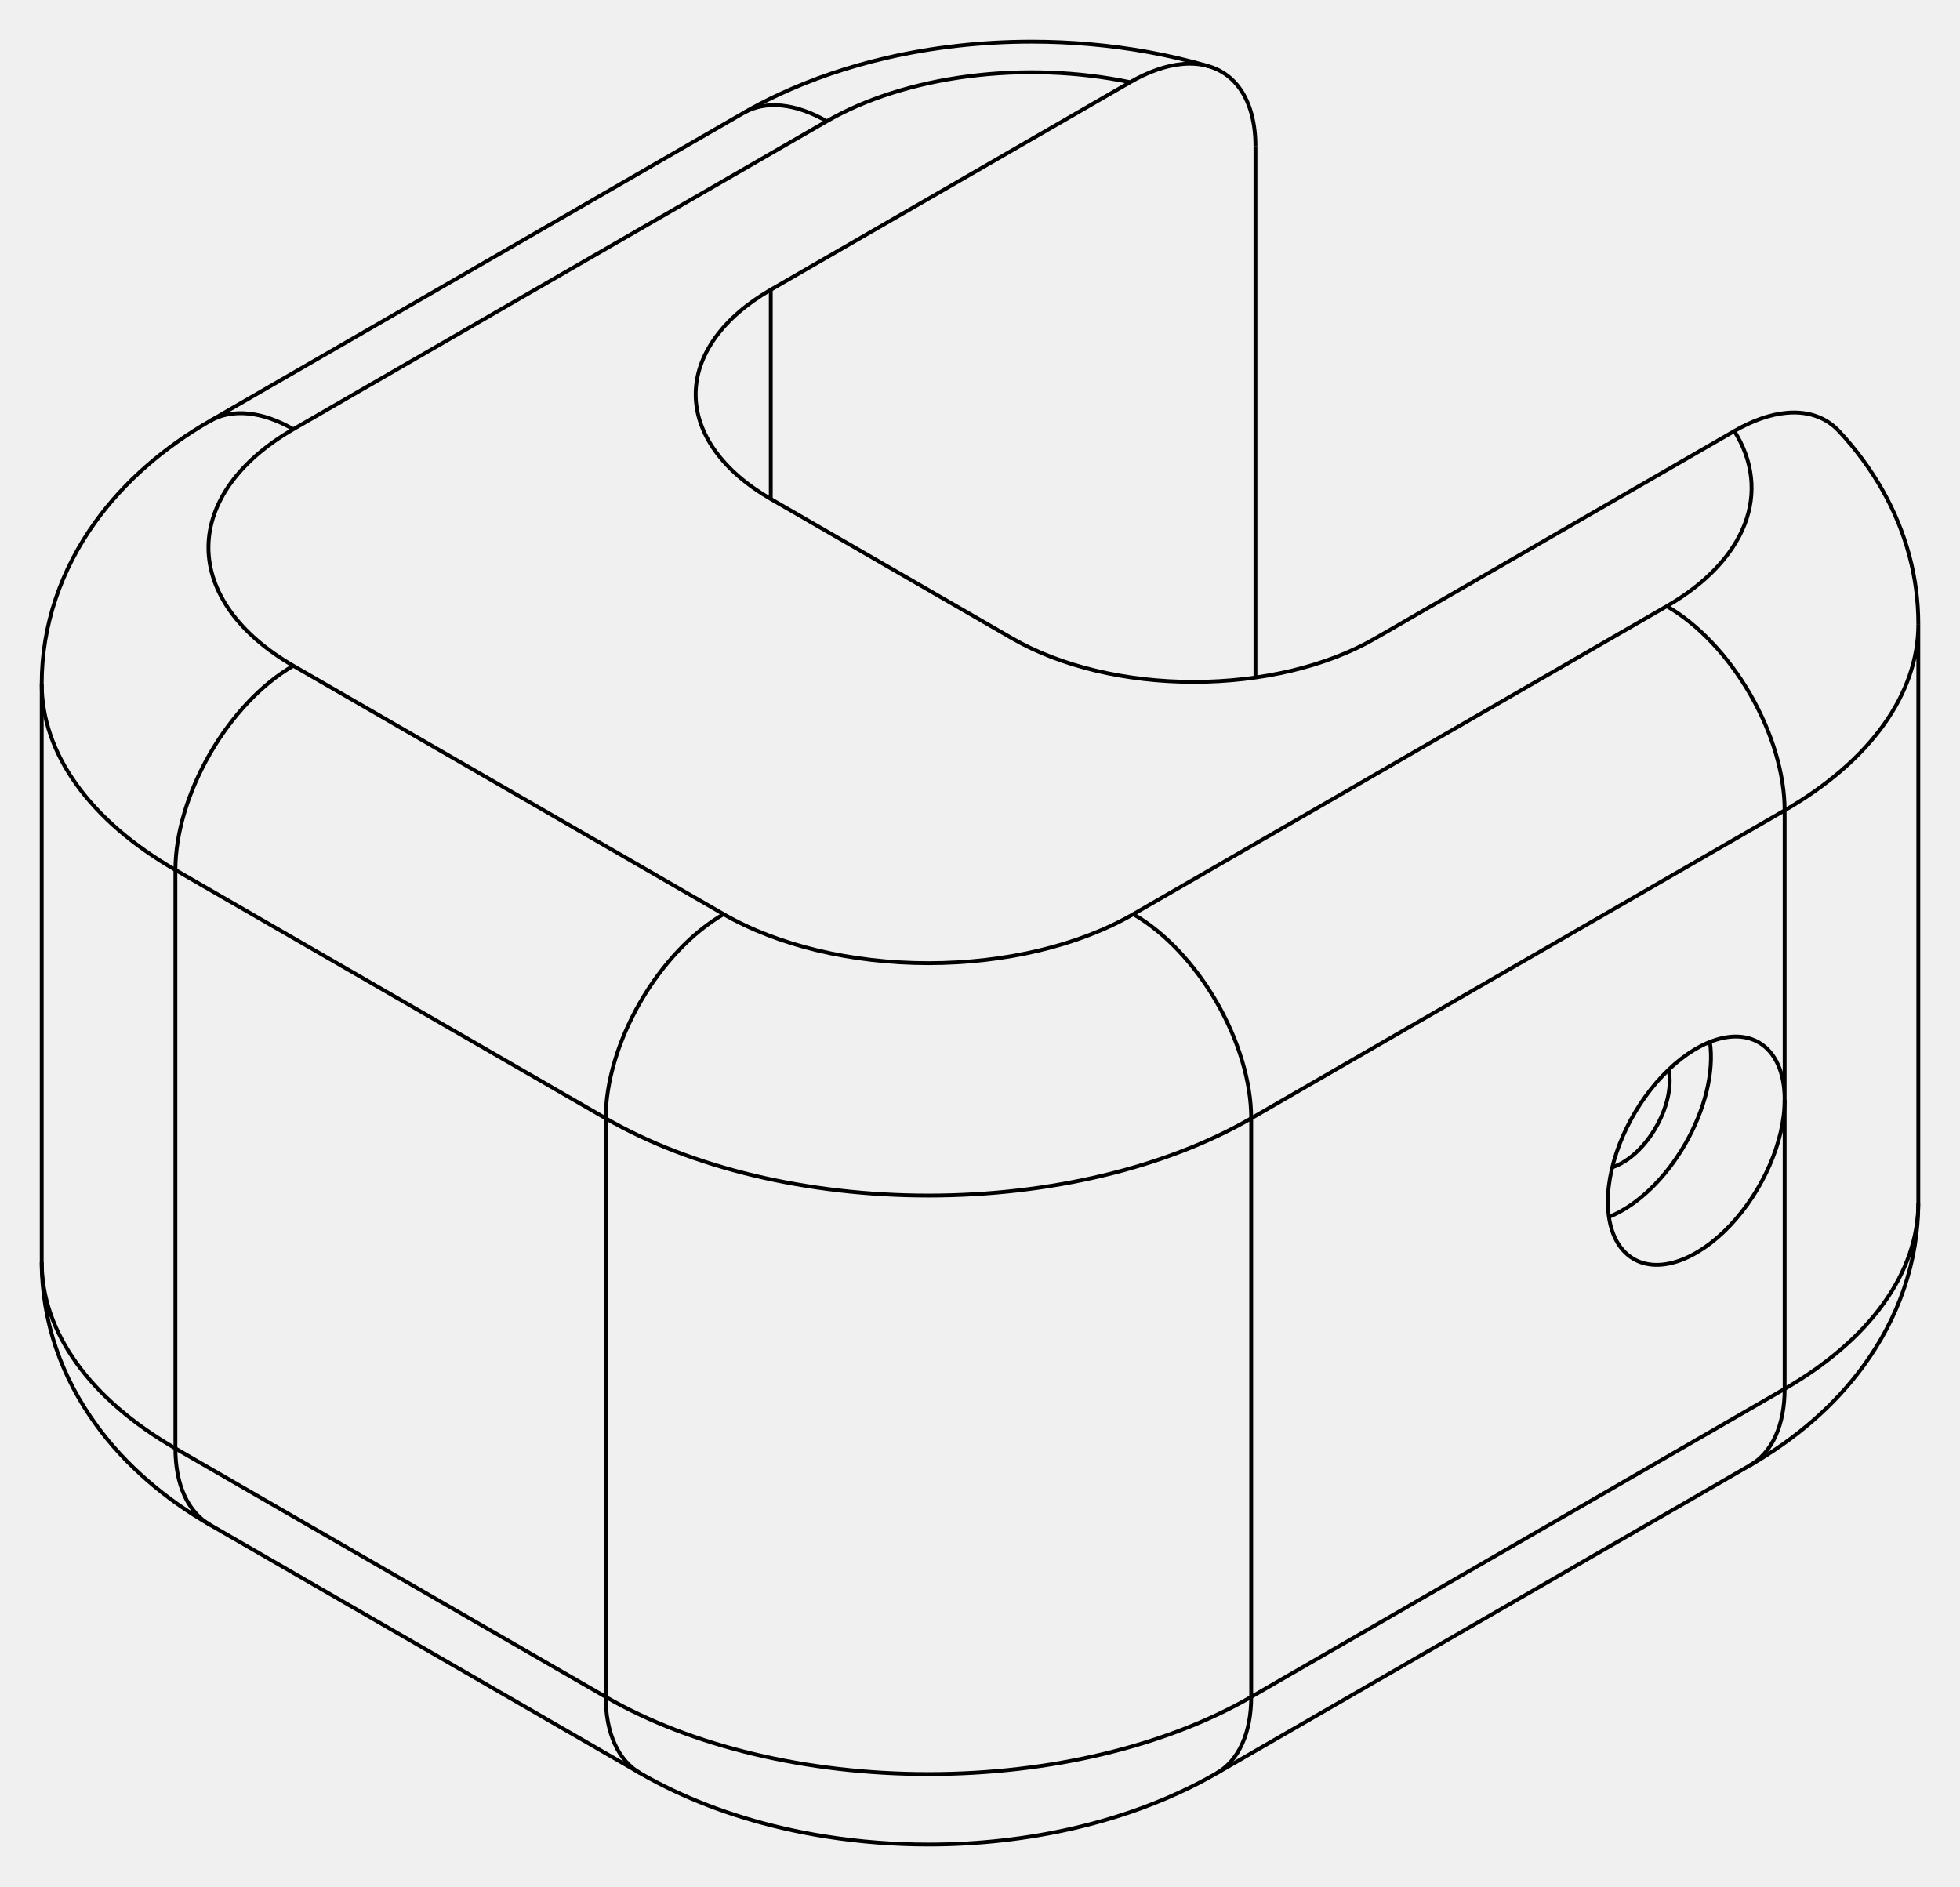
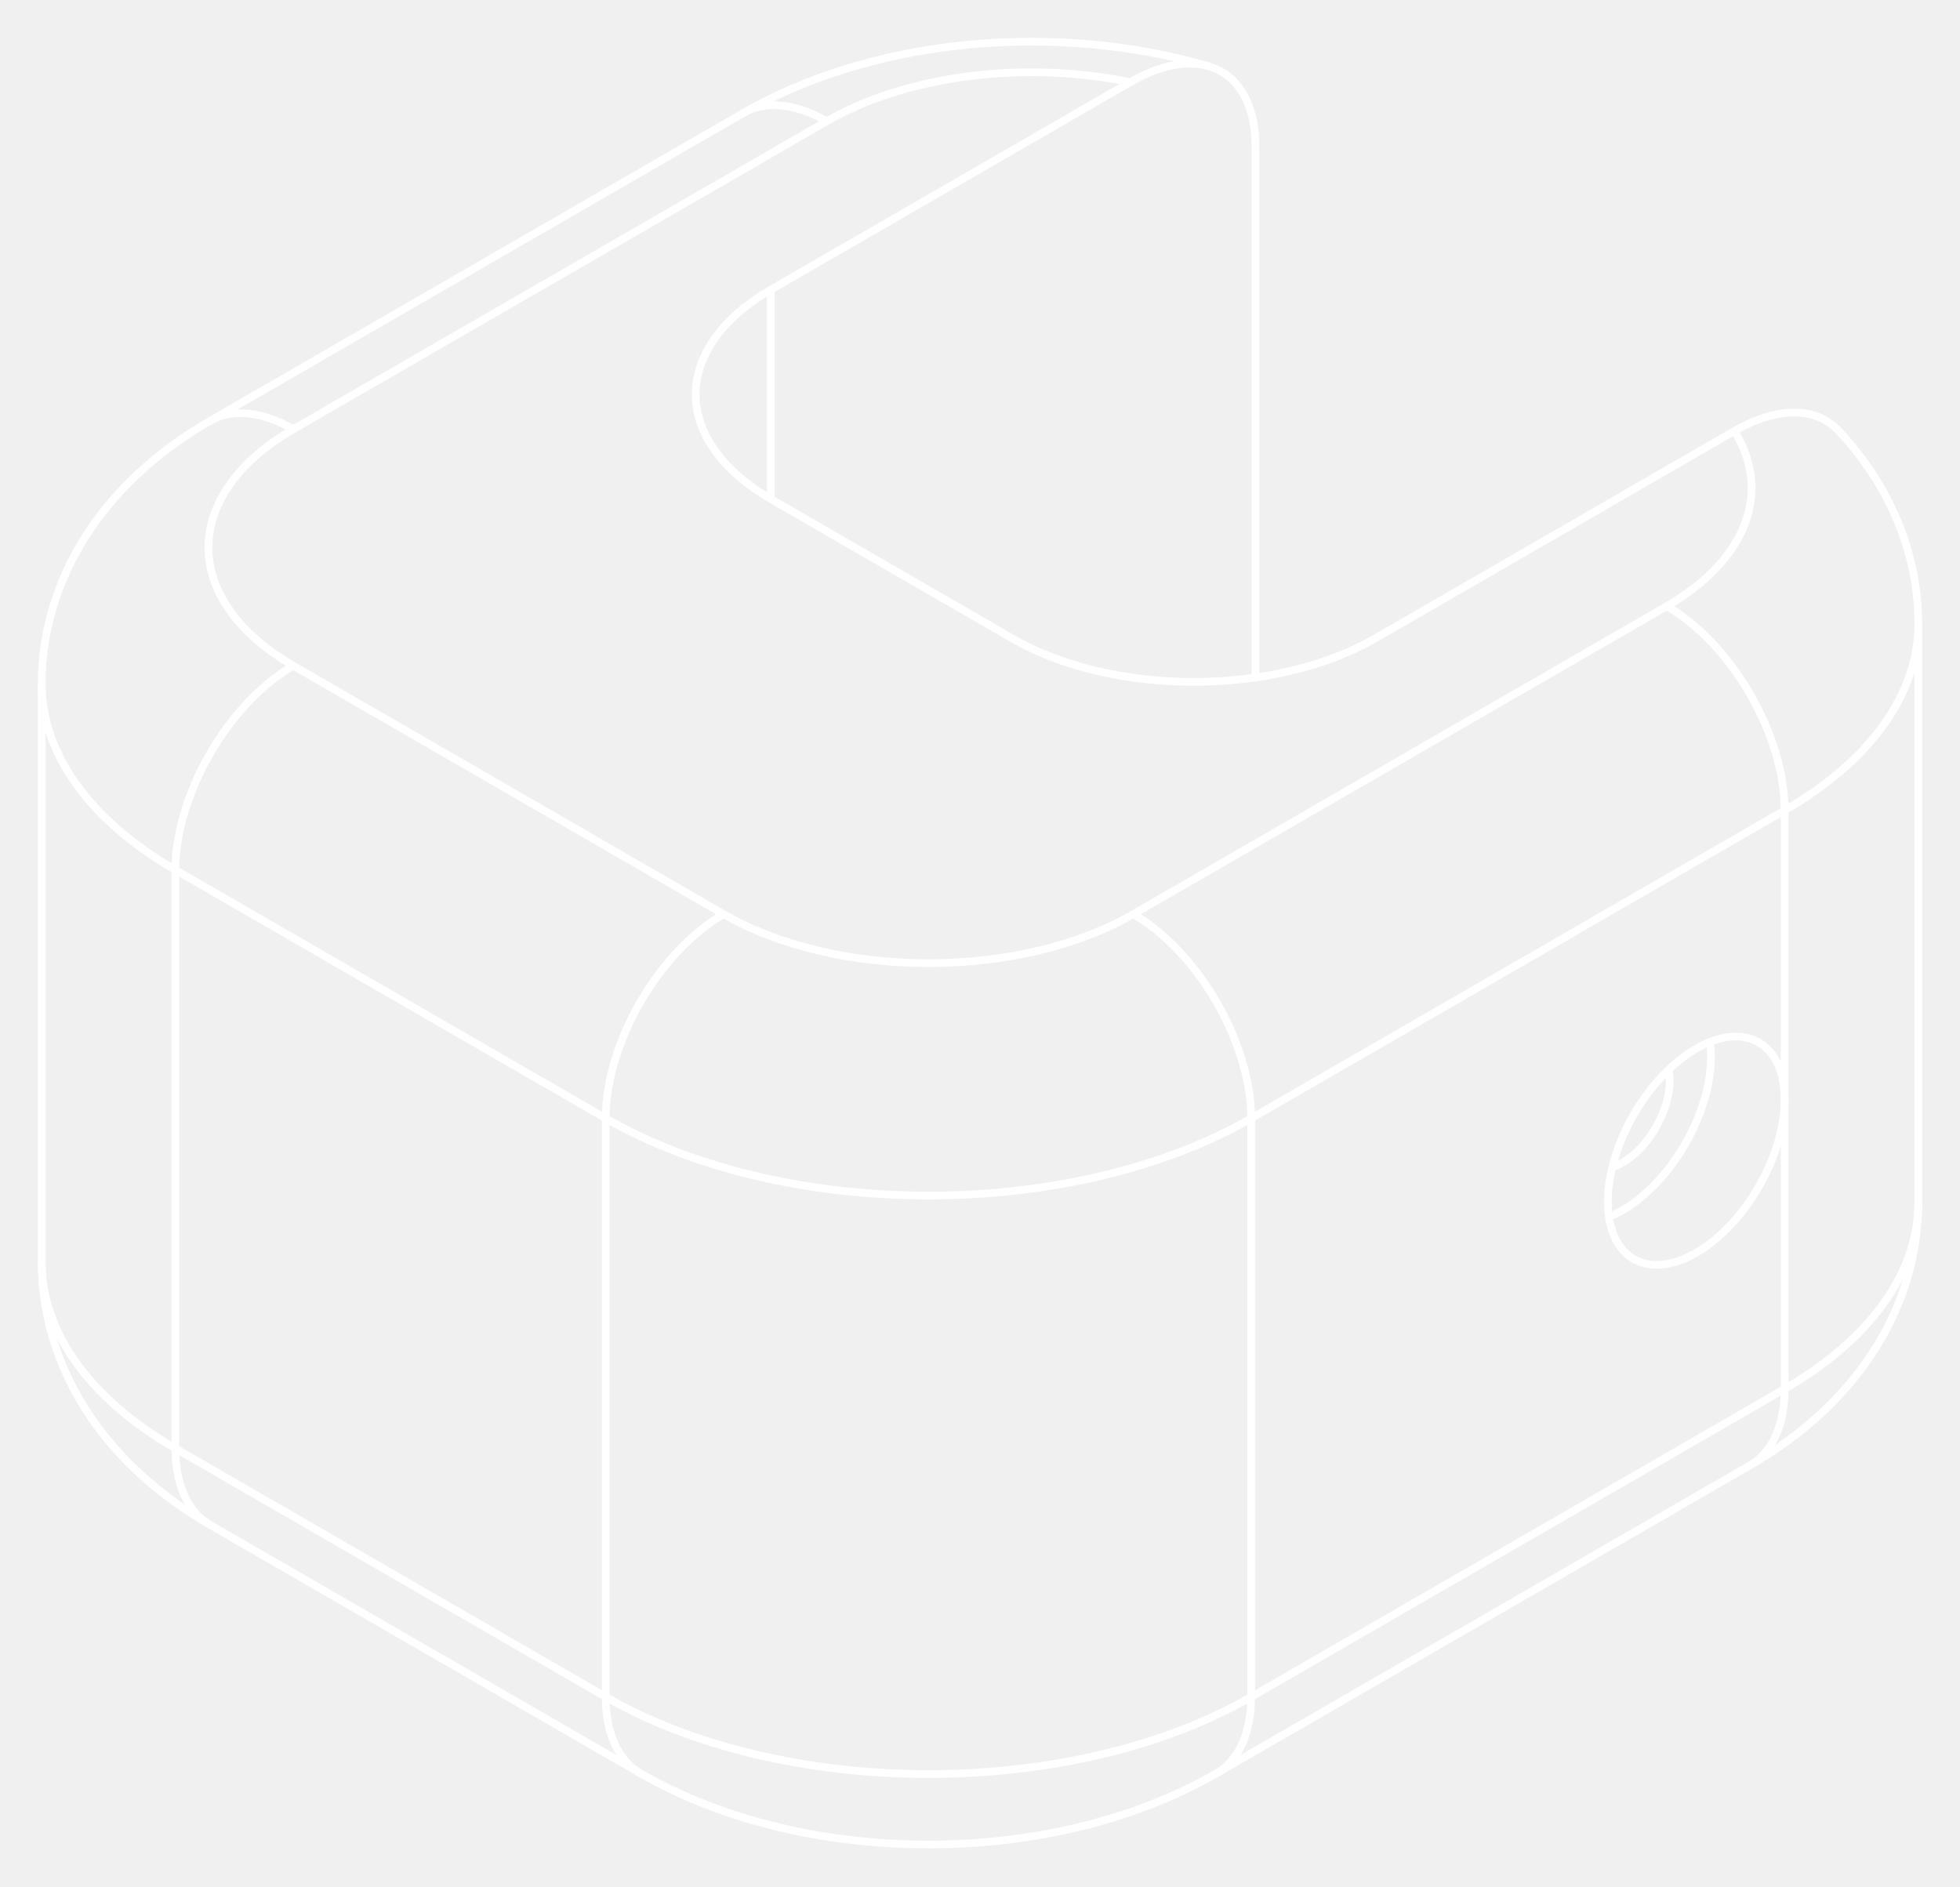
- <svg xmlns="http://www.w3.org/2000/svg" version="1.1" viewBox="-23.369 -22.71 47.023 45.256" fill="none" stroke="black" stroke-width="0.2%" vector-effect="non-scaling-stroke">
+ <svg xmlns="http://www.w3.org/2000/svg" version="1.1" viewBox="-23.369 -22.71 47.023 45.256" fill="none" stroke="white" stroke-width="0.4%" vector-effect="non-scaling-stroke">
  <path d="M 3.744 -20.737 L -4.877 -15.759 A 6.15 3.551 180 0 0 -6.21 -14.607 A 6.15 3.551 180 0 0 -6.679 -13.249 A 6.15 3.551 180 0 0 -6.21 -11.89 A 6.15 3.551 180 0 0 -4.877 -10.738 L 0.921 -7.39 A 6.15 3.551 180 0 0 5.27 -6.35 A 6.15 3.551 180 0 0 9.618 -7.39 L 18.24 -12.368" />
  <path d="M 19.447 3.673 A 3 1.732 120 0 1 18.138 6.692 A 3 1.732 120 0 1 15.826 7.496 A 3 1.732 120 0 1 15.366 6.967 A 3 1.732 120 0 1 15.205 6.123 A 3 1.732 120 0 1 16.514 3.104 A 3 1.732 120 0 1 18.826 2.3 A 3 1.732 120 0 1 19.286 2.829 A 3 1.732 120 0 1 19.447 3.673 L 19.447 -3.267 A 10.95 6.322 180 0 0 21.821 -5.318 A 10.95 6.322 180 0 0 22.654 -7.737 L 22.654 6.143" />
  <path d="M 6.751 -19.207 L 6.751 -6.455" />
  <path d="M 6.751 -19.207 C 6.751 -19.532 6.707 -19.832 6.621 -20.092 C 6.536 -20.353 6.408 -20.573 6.245 -20.745 C 6.115 -20.883 5.961 -20.99 5.79 -21.063 Q 5.713 -21.096 5.631 -21.12 C 5.436 -21.177 5.222 -21.195 4.997 -21.174 C 4.602 -21.139 4.173 -20.985 3.744 -20.737 A 6.95 4.013 180 0 0 -0.131 -20.88 A 6.95 4.013 180 0 0 -3.534 -19.801 L -16.332 -12.412 A 6.95 4.013 180 0 0 -18.368 -9.574 A 6.95 4.013 180 0 0 -16.332 -6.737 L -6.009 -0.777 A 6.95 4.013 180 0 0 -1.094 0.399 A 6.95 4.013 180 0 0 3.82 -0.777 L 16.619 -8.166 A 6.95 4.013 180 0 0 18.488 -10.131 A 6.95 4.013 180 0 0 18.24 -12.368" />
  <path d="M 20.748 -12.369 L 20.741 -12.376 C 20.61 -12.514 20.457 -12.621 20.286 -12.694 C 20.05 -12.795 19.781 -12.832 19.492 -12.805 C 19.098 -12.77 18.669 -12.616 18.24 -12.368" />
  <path d="M 15.23 6.487 A 3 1.732 300 0 0 17.058 4.743 A 3 1.732 300 0 0 17.654 2.289" />
  <path d="M 15.558 5.184 A 1.6 0.924 300 0 0 16.441 4.184 A 1.6 0.924 300 0 0 16.662 2.955" />
  <path d="M 15.311 5.295 A 1.6 0.924 300 0 0 15.434 5.248 A 1.6 0.924 300 0 0 15.558 5.184" />
  <path d="M -19.161 12.042 L -19.161 -1.838 A 4 2.309 120 0 1 -18.332 -4.626 A 4 2.309 120 0 1 -16.332 -6.737" />
  <path d="M -19.161 12.042 L -8.837 18.003 A 10.95 6.322 180 0 0 -1.094 19.854 A 10.95 6.322 180 0 0 6.649 18.003 L 19.447 10.613 A 10.95 6.322 180 0 0 21.821 8.562 A 10.95 6.322 180 0 0 22.654 6.143" />
  <path d="M -19.161 -1.838 L -8.837 4.122 A 10.95 6.322 180 0 0 -1.094 5.974 A 10.95 6.322 180 0 0 6.649 4.122 L 19.447 -3.267 A 4 2.309 60 0 0 18.619 -6.055 A 4 2.309 60 0 0 16.619 -8.166" />
  <path d="M -8.837 18.003 L -8.837 4.122 A 4 2.309 120 0 1 -8.009 1.335 A 4 2.309 120 0 1 -6.009 -0.777" />
  <path d="M -22.368 7.572 A 10.95 6.322 180 0 0 -21.535 9.991 A 10.95 6.322 180 0 0 -19.161 12.042 A 4 2.309 300 0 0 -18.946 13.168 A 4 2.309 300 0 0 -18.332 13.873 L -8.009 19.834 C -6.987 20.424 -5.835 20.861 -4.611 21.147 Q -4.087 21.27 -3.549 21.354 C -2.743 21.481 -1.917 21.545 -1.09 21.545 C 0.097 21.545 1.283 21.412 2.409 21.15 C 3.288 20.946 4.13 20.663 4.913 20.302 Q 5.382 20.087 5.82 19.834 L 18.619 12.445 C 19.16 12.132 19.665 11.776 20.125 11.376 C 20.584 10.976 20.998 10.531 21.352 10.043 C 21.761 9.48 22.09 8.858 22.313 8.198 C 22.537 7.539 22.655 6.841 22.654 6.143" />
  <path d="M -22.368 -6.308 A 10.95 6.322 180 0 0 -21.535 -3.889 A 10.95 6.322 180 0 0 -19.161 -1.838" />
  <path d="M -8.837 18.003 A 4 2.309 300 0 0 -8.622 19.128 A 4 2.309 300 0 0 -8.009 19.834" />
  <path d="M 6.649 18.003 L 6.649 4.122 A 4 2.309 60 0 0 5.82 1.335 A 4 2.309 60 0 0 3.82 -0.777" />
  <path d="M -18.332 -12.61 A 4 2.309 240 0 1 -17.415 -12.788 A 4 2.309 240 0 1 -16.332 -12.412" />
  <path d="M 6.649 18.003 A 4 2.309 240 0 1 6.433 19.128 A 4 2.309 240 0 1 5.82 19.834" />
  <path d="M 19.447 10.613 L 19.447 3.673" />
  <path d="M -5.534 -19.999 A 4 2.309 240 0 1 -4.616 -20.177 A 4 2.309 240 0 1 -3.534 -19.801" />
  <path d="M -4.877 -10.738 L -4.877 -15.759" />
  <path d="M 19.447 10.613 A 4 2.309 240 0 1 19.232 11.739 A 4 2.309 240 0 1 18.619 12.445" />
  <path d="M -22.368 -6.308 L -22.368 7.572 C -22.369 8.273 -22.25 8.974 -22.024 9.636 C -21.799 10.299 -21.466 10.923 -21.054 11.487 C -20.701 11.972 -20.289 12.414 -19.831 12.811 C -19.374 13.209 -18.871 13.563 -18.332 13.873" />
  <path d="M -18.332 -12.61 C -18.878 -12.295 -19.388 -11.936 -19.85 -11.531 C -20.313 -11.127 -20.729 -10.677 -21.084 -10.183 C -21.487 -9.623 -21.812 -9.004 -22.032 -8.349 C -22.252 -7.694 -22.369 -7.001 -22.368 -6.308" />
  <path d="M -5.534 -19.999 L -18.332 -12.61" />
  <path d="M 5.631 -21.12 C 5.16 -21.258 4.676 -21.371 4.183 -21.461 C 3.269 -21.627 2.325 -21.71 1.38 -21.71 C 0.2 -21.71 -0.98 -21.58 -2.101 -21.321 C -3.005 -21.112 -3.87 -20.82 -4.673 -20.446 Q -5.117 -20.24 -5.534 -19.999" />
  <path d="M 20.748 -12.369 C 21.157 -11.931 21.515 -11.448 21.807 -10.927 C 22.078 -10.443 22.292 -9.925 22.436 -9.388 C 22.58 -8.851 22.655 -8.294 22.654 -7.737" />
</svg>
